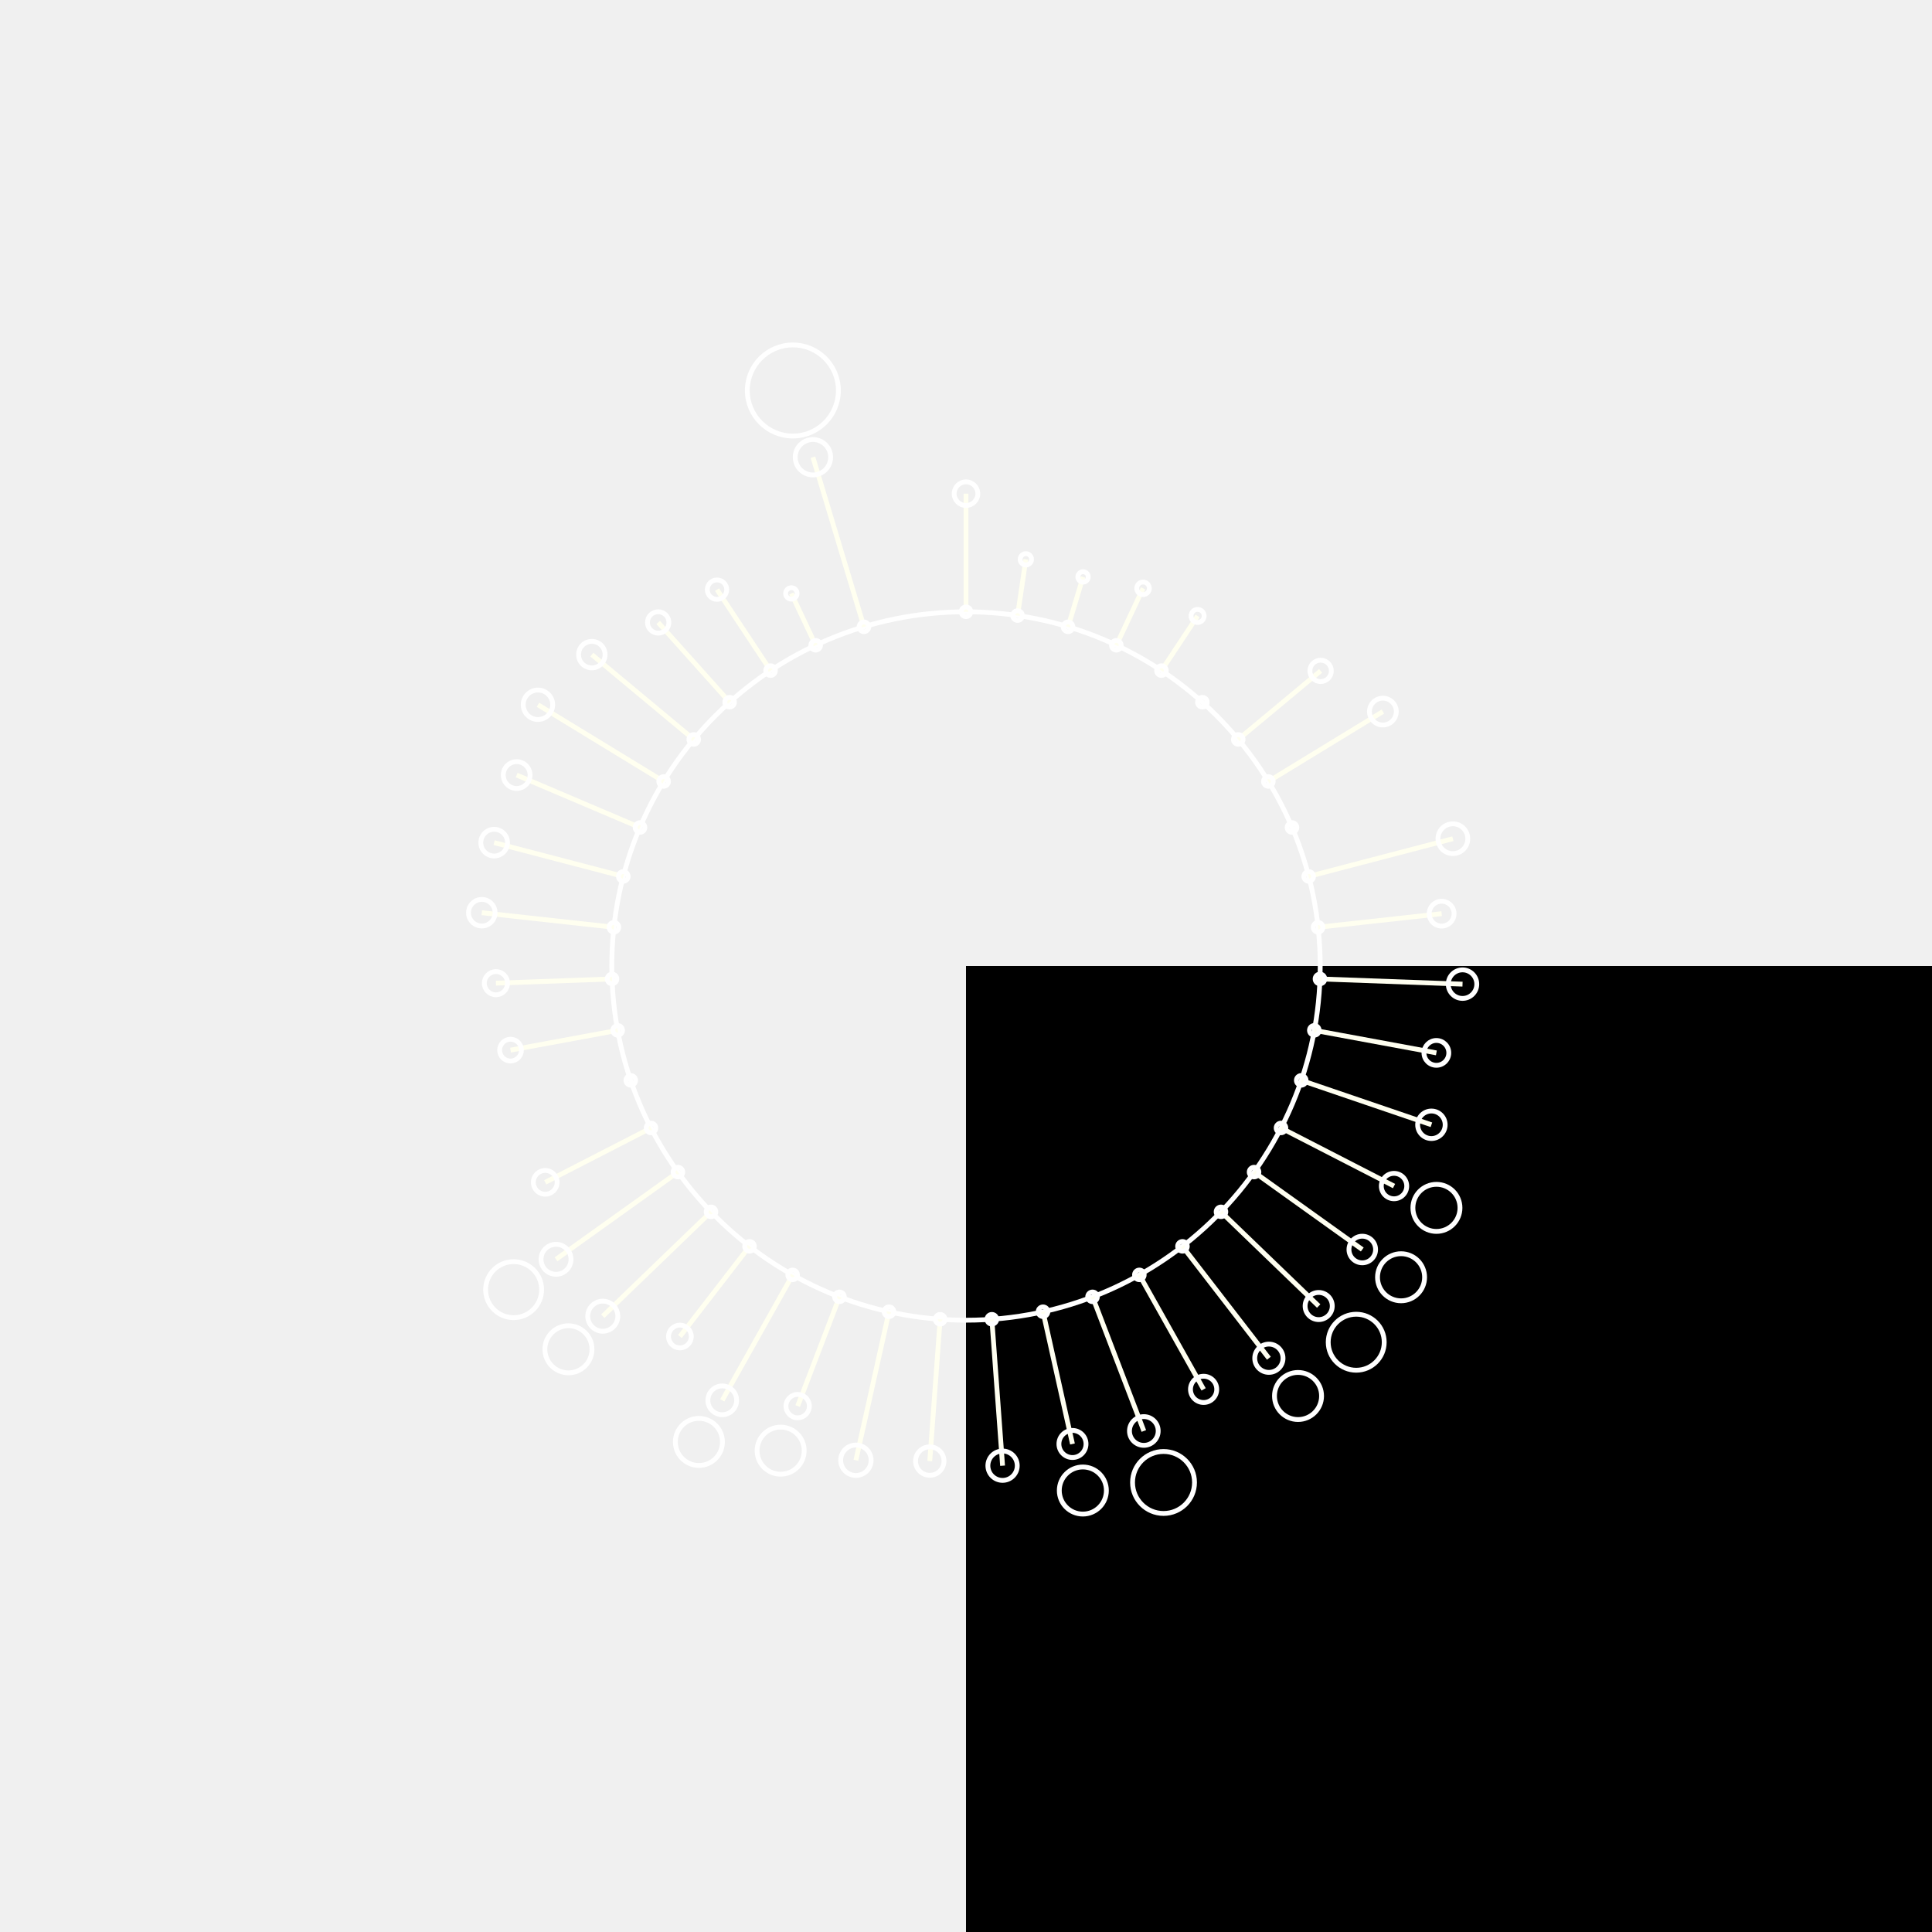
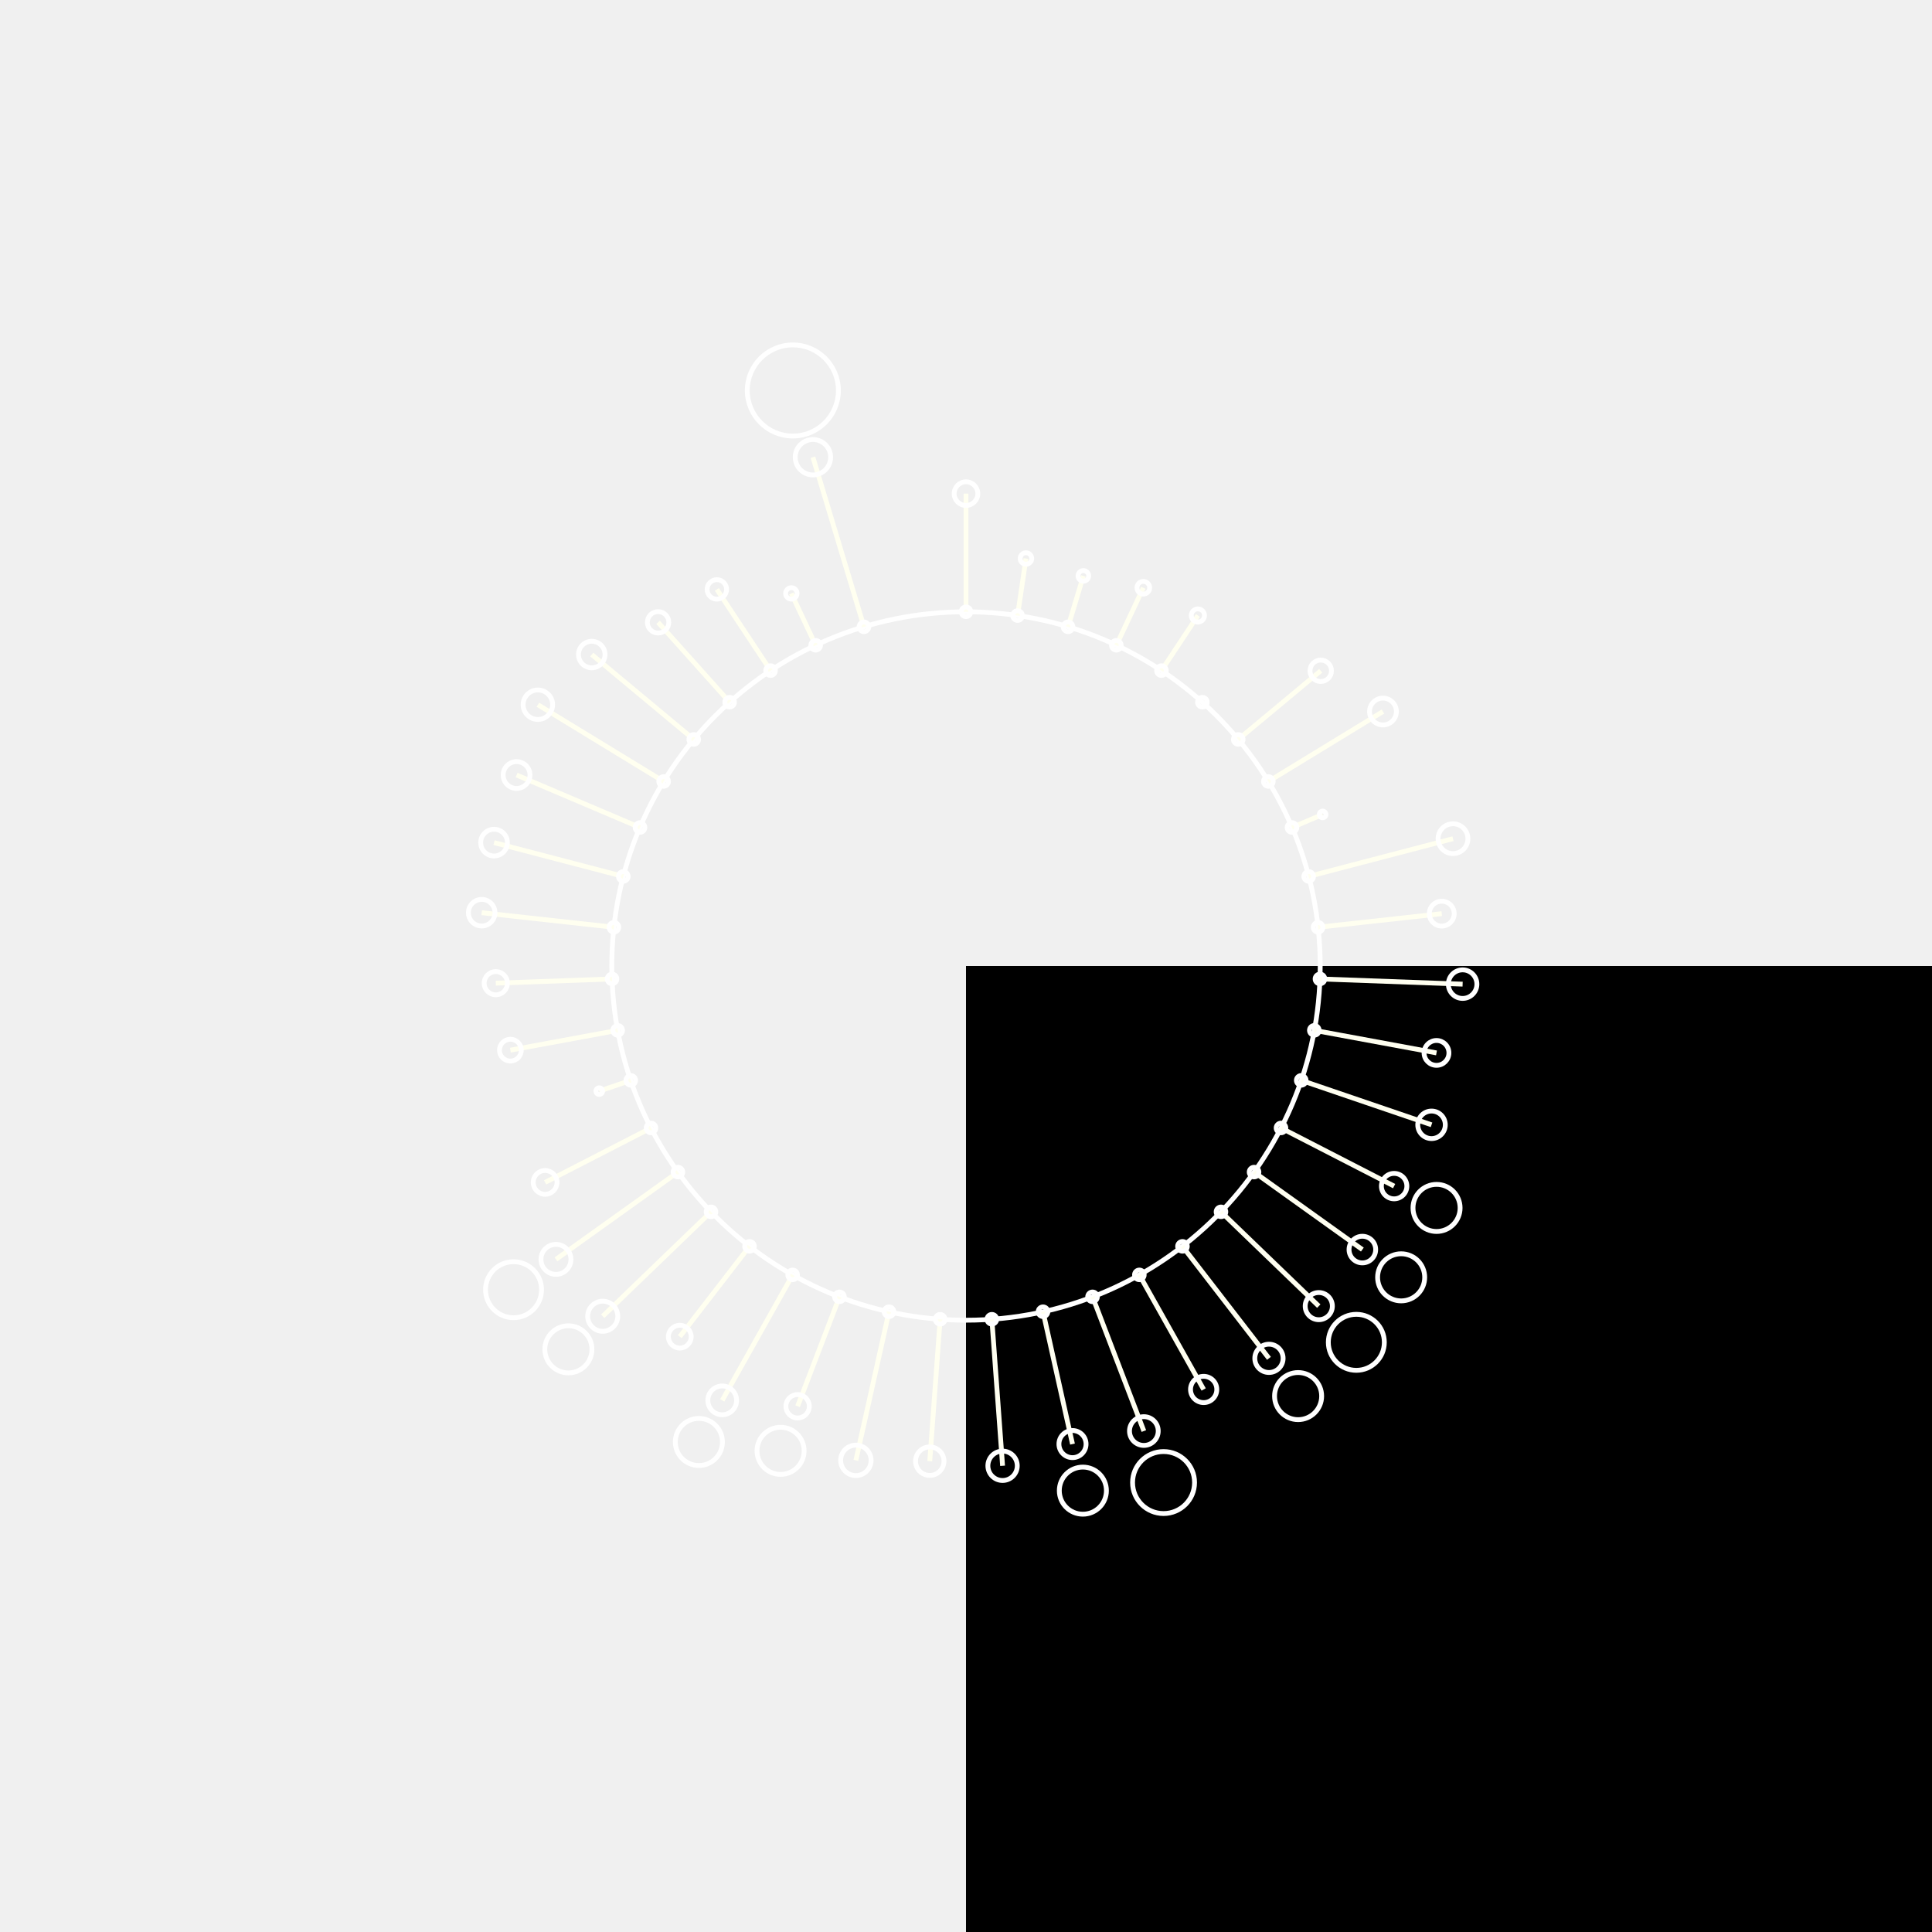
<svg xmlns="http://www.w3.org/2000/svg" viewBox="-200 -200 400 400" class="article-fingerprint d-flex" data-v-430fb1c8="">
  <style data-v-430fb1c8="">
          .article-fingerprint {
            transform-box: fill-box;
            transform-origin: center;
            background-color: black;
          }
          .article-fingerprint.item {
            position: absolute;
            top: 0;
            right: 0;
            width: 150%;
            height: 200%;
            -webkit-animation-name: spin;
            -webkit-animation-duration: 180s;
            -webkit-animation-iteration-count: infinite;
            -webkit-animation-timing-function: linear;
            -moz-animation-name: spin;
            -moz-animation-duration: 180s;
            -moz-animation-iteration-count: infinite;
            -moz-animation-timing-function: linear;
            -ms-animation-name: spin;
            -ms-animation-duration: 180s;
            -ms-animation-iteration-count: infinite;
            -ms-animation-timing-function: linear;
            animation-name: spin;
            animation-duration: 180s;
            animation-iteration-count: infinite;
            animation-timing-function: linear;
            -webkit-transition: all 1s ease;
            transition: all 1s ease;
          }

          /* .overlay:not(:hover) + .article-fingerprint.item {
  filter: blur(4px);
}
.overlay:hover + .article-fingerprint.item + svg {
  filter: blur(0px);
} */
          .overlay:not(:hover) + .article-fingerprint.item {
            -webkit-animation-play-state: paused;
            -moz-animation-play-state: paused;
            -o-animation-play-state: paused;
            animation-play-state: paused;
          }

          .overlay:hover + .article-fingerprint.item {
            -webkit-animation-play-state: running;
            -moz-animation-play-state: running;
            -o-animation-play-state: running;
            animation-play-state: running;
          }
          /* 
@-webkit-keyframes breathing {
  0% {
    -webkit-transform: scale(1);
    transform: scale(1);
  }

  40% {
    -webkit-transform: scale(1.1);
    transform: scale(1.1);
  }
  55% {
    -webkit-transform: scale(1.1);
    transform: scale(1.1);
  }

  100% {
    -webkit-transform: scale(1);
    transform: scale(1);
  }
}

@keyframes breathing {
  0% {
    -webkit-transform: scale(1);
    -ms-transform: scale(1);
    transform: scale(1);
  }

  40% {
    -webkit-transform: scale(1.1);
    -ms-transform: scale(1.1);
    transform: scale(1.1);
  }
  55% {
    -webkit-transform: scale(1.1);
    -ms-transform: scale(1.1);
    transform: scale(1.1); * 2
  }

  100% {
    -webkit-transform: scale(1);
    -ms-transform: scale(1);
    transform: scale(1);
  }
} */
          @-ms-keyframes spin {
            from {
              -ms-transform: rotate(0deg);
            }
            to {
              -ms-transform: rotate(360deg);
            }
          }

          @-moz-keyframes spin {
            from {
              -moz-transform: rotate(0deg);
            }
            to {
              -moz-transform: rotate(360deg);
            }
          }

          @-webkit-keyframes spin {
            from {
              -webkit-transform: rotate(0deg);
            }
            to {
              -webkit-transform: rotate(360deg);
            }
          }

          @keyframes spin {
            from {
              transform: rotate(0deg);
            }
            to {
              transform: rotate(360deg);
            }
          }
        </style>
  <rect id="overlay" width="100%" height="100%" fill="#000000" data-v-430fb1c8="" />
  <g data-v-430fb1c8="">
    <circle fill="#FFF" cx="0" cy="0" r="73.333" data-v-430fb1c8="" />
    <g idx="0" class="type-element" data-v-430fb1c8="">
      <style>
    .origin {
      /*   fill: black; */
    }
    .is-hl {
      fill: white;
      stroke: white;
    }

    .heading-placeholder {
      fill: transparent;
      stroke: white;
    }
    circle {
      fill: transparent;
      stroke: white;
    }
  </style>
-       <line x1="4.4903715968736284e-15" y1="-73.333" x2="5.988052420400662e-15" y2="-97.792" stroke="#FFFFF0" />
+       <line x1="4.4903715968736284e-15" y1="-73.333" x2="5.988520518855538e-15" y2="-97.8" stroke="#FFFFF0" />
      <circle cx="4.4903715968736284e-15" cy="-73.333" r="1" class="origin" />
-       <circle cx="5.988052420400662e-15" cy="-97.792" r="2.446" />
+       <circle cx="5.988520518855538e-15" cy="-97.8" r="2.447" />
    </g>
    <g idx="1" class="type-element" data-v-430fb1c8="">
      <style>
    .origin {
      /*   fill: black; */
    }
    .is-hl {
      fill: white;
      stroke: white;
    }

    .heading-placeholder {
      fill: transparent;
      stroke: white;
    }
    circle {
      fill: transparent;
      stroke: white;
    }
  </style>
-       <line x1="10.677" y1="-72.552" x2="12.391" y2="-84.197" stroke="#FFFFF0" />
+       <line x1="10.677" y1="-72.552" x2="12.416" y2="-84.368" stroke="#FFFFF0" />
      <circle cx="10.677" cy="-72.552" r="1" class="origin" />
-       <circle cx="12.391" cy="-84.197" r="1.177" />
+       <circle cx="12.416" cy="-84.368" r="1.194" />
    </g>
    <g idx="2" class="type-element" data-v-430fb1c8="">
      <style>
    .origin {
      /*   fill: black; */
    }
    .is-hl {
      fill: white;
      stroke: white;
    }

    .heading-placeholder {
      fill: transparent;
      stroke: white;
    }
    circle {
      fill: transparent;
      stroke: white;
    }
  </style>
-       <line x1="21.127" y1="-70.224" x2="24.235" y2="-80.555" stroke="#FFFFF0" />
+       <line x1="21.127" y1="-70.224" x2="24.299" y2="-80.767" stroke="#FFFFF0" />
      <circle cx="21.127" cy="-70.224" r="1" class="origin" />
-       <circle cx="24.235" cy="-80.555" r="1.079" />
+       <circle cx="24.299" cy="-80.767" r="1.101" />
    </g>
    <g idx="3" class="type-element" data-v-430fb1c8="">
      <style>
    .origin {
      /*   fill: black; */
    }
    .is-hl {
      fill: white;
      stroke: white;
    }

    .heading-placeholder {
      fill: transparent;
      stroke: white;
    }
    circle {
      fill: transparent;
      stroke: white;
    }
  </style>
-       <line x1="31.127" y1="-66.4" x2="36.656" y2="-78.194" stroke="#FFFFF0" />
+       <line x1="31.127" y1="-66.4" x2="36.711" y2="-78.312" stroke="#FFFFF0" />
      <circle cx="31.127" cy="-66.4" r="1" class="origin" />
-       <circle cx="36.656" cy="-78.194" r="1.303" />
+       <circle cx="36.711" cy="-78.312" r="1.316" />
    </g>
    <g idx="4" class="type-element" data-v-430fb1c8="">
      <style>
    .origin {
      /*   fill: black; */
    }
    .is-hl {
      fill: white;
      stroke: white;
    }

    .heading-placeholder {
      fill: transparent;
      stroke: white;
    }
    circle {
      fill: transparent;
      stroke: white;
    }
  </style>
-       <line x1="40.463" y1="-61.16" x2="47.948" y2="-72.474" stroke="#FFFFF0" />
+       <line x1="40.463" y1="-61.16" x2="48.012" y2="-72.571" stroke="#FFFFF0" />
      <circle cx="40.463" cy="-61.16" r="1" class="origin" />
-       <circle cx="47.948" cy="-72.474" r="1.357" />
+       <circle cx="48.012" cy="-72.571" r="1.368" />
    </g>
    <g idx="5" class="type-element" data-v-430fb1c8="">
      <style>
    .origin {
      /*   fill: black; */
    }
    .is-hl {
      fill: white;
      stroke: white;
    }

    .heading-placeholder {
      fill: transparent;
      stroke: white;
    }
    circle {
      fill: transparent;
      stroke: white;
    }
  </style>
      <line x1="48.937" y1="-54.617" x2="48.937" y2="-54.617" stroke="#FFFFF0" />
      <circle cx="48.937" cy="-54.617" r="1" class="origin" />
      <circle cx="48.937" cy="-54.617" r="0" />
    </g>
    <g idx="6" class="type-element" data-v-430fb1c8="">
      <style>
    .origin {
      /*   fill: black; */
    }
    .is-hl {
      fill: white;
      stroke: white;
    }

    .heading-placeholder {
      fill: transparent;
      stroke: white;
    }
    circle {
      fill: transparent;
      stroke: white;
    }
  </style>
-       <line x1="56.367" y1="-46.909" x2="73.419" y2="-61.1" stroke="#FFFFF0" />
+       <line x1="56.367" y1="-46.909" x2="73.444" y2="-61.121" stroke="#FFFFF0" />
      <circle cx="56.367" cy="-46.909" r="1" class="origin" />
-       <circle cx="73.419" cy="-61.1" r="2.218" />
+       <circle cx="73.444" cy="-61.121" r="2.222" />
    </g>
    <g idx="7" class="type-element" data-v-430fb1c8="">
      <style>
    .origin {
      /*   fill: black; */
    }
    .is-hl {
      fill: white;
      stroke: white;
    }

    .heading-placeholder {
      fill: transparent;
      stroke: white;
    }
    circle {
      fill: transparent;
      stroke: white;
    }
  </style>
-       <line x1="62.597" y1="-38.202" x2="86.309" y2="-52.674" stroke="#FFFFF0" />
+       <line x1="62.597" y1="-38.202" x2="86.328" y2="-52.685" stroke="#FFFFF0" />
      <circle cx="62.597" cy="-38.202" r="1" class="origin" />
-       <circle cx="86.309" cy="-52.674" r="2.778" />
+       <circle cx="86.328" cy="-52.685" r="2.78" />
    </g>
    <g idx="8" class="type-element" data-v-430fb1c8="">
      <style>
    .origin {
      /*   fill: black; */
    }
    .is-hl {
      fill: white;
      stroke: white;
    }

    .heading-placeholder {
      fill: transparent;
      stroke: white;
    }
    circle {
      fill: transparent;
      stroke: white;
    }
  </style>
-       <line x1="67.492" y1="-28.681" x2="67.492" y2="-28.681" stroke="#FFFFF0" />
+       <line x1="67.492" y1="-28.681" x2="73.838" y2="-31.378" stroke="#FFFFF0" />
      <circle cx="67.492" cy="-28.681" r="1" class="origin" />
-       <circle cx="67.492" cy="-28.681" r="0" />
+       <circle cx="73.838" cy="-31.378" r="0.69" />
    </g>
    <g idx="9" class="type-element" data-v-430fb1c8="">
      <style>
    .origin {
      /*   fill: black; */
    }
    .is-hl {
      fill: white;
      stroke: white;
    }

    .heading-placeholder {
      fill: transparent;
      stroke: white;
    }
    circle {
      fill: transparent;
      stroke: white;
    }
  </style>
-       <line x1="70.949" y1="-18.548" x2="100.802" y2="-26.353" stroke="#FFFFF0" />
+       <line x1="70.949" y1="-18.548" x2="100.826" y2="-26.359" stroke="#FFFFF0" />
      <circle cx="70.949" cy="-18.548" r="1" class="origin" />
-       <circle cx="100.802" cy="-26.353" r="3.086" />
+       <circle cx="100.826" cy="-26.359" r="3.088" />
    </g>
    <g idx="10" class="type-element" data-v-430fb1c8="">
      <style>
    .origin {
      /*   fill: black; */
    }
    .is-hl {
      fill: white;
      stroke: white;
    }

    .heading-placeholder {
      fill: transparent;
      stroke: white;
    }
    circle {
      fill: transparent;
      stroke: white;
    }
  </style>
-       <line x1="72.893" y1="-8.021" x2="98.474" y2="-10.835" stroke="#FFFFF0" />
+       <line x1="72.893" y1="-8.021" x2="98.498" y2="-10.838" stroke="#FFFFF0" />
      <circle cx="72.893" cy="-8.021" r="1" class="origin" />
-       <circle cx="98.474" cy="-10.835" r="2.573" />
+       <circle cx="98.498" cy="-10.838" r="2.576" />
    </g>
    <g idx="11" class="type-element" data-v-430fb1c8="">
      <style>
    .origin {
      /*   fill: black; */
    }
    .is-hl {
      fill: white;
      stroke: white;
    }

    .heading-placeholder {
      fill: transparent;
      stroke: white;
    }
    circle {
      fill: transparent;
      stroke: white;
    }
  </style>
-       <line x1="73.284" y1="2.678" x2="102.8" y2="3.757" stroke="#FFFFF0" />
+       <line x1="73.284" y1="2.678" x2="102.82" y2="3.758" stroke="#FFFFF0" />
      <circle cx="73.284" cy="2.678" r="1" class="origin" />
-       <circle cx="102.8" cy="3.757" r="2.954" />
+       <circle cx="102.82" cy="3.758" r="2.956" />
    </g>
    <g idx="12" class="type-element" data-v-430fb1c8="">
      <style>
    .origin {
      /*   fill: black; */
    }
    .is-hl {
      fill: white;
      stroke: white;
    }

    .heading-placeholder {
      fill: transparent;
      stroke: white;
    }
    circle {
      fill: transparent;
      stroke: white;
    }
  </style>
-       <line x1="72.113" y1="13.32" x2="97.388" y2="17.988" stroke="#FFFFF0" />
+       <line x1="72.113" y1="13.32" x2="97.412" y2="17.993" stroke="#FFFFF0" />
      <circle cx="72.113" cy="13.32" r="1" class="origin" />
-       <circle cx="97.388" cy="17.988" r="2.57" />
+       <circle cx="97.412" cy="17.993" r="2.573" />
    </g>
    <g idx="13" class="type-element" data-v-430fb1c8="">
      <style>
    .origin {
      /*   fill: black; */
    }
    .is-hl {
      fill: white;
      stroke: white;
    }

    .heading-placeholder {
      fill: transparent;
      stroke: white;
    }
    circle {
      fill: transparent;
      stroke: white;
    }
  </style>
-       <line x1="69.406" y1="23.678" x2="96.358" y2="32.873" stroke="#FFFFF0" />
+       <line x1="69.406" y1="23.678" x2="96.383" y2="32.881" stroke="#FFFFF0" />
      <circle cx="69.406" cy="23.678" r="1" class="origin" />
-       <circle cx="96.358" cy="32.873" r="2.848" />
+       <circle cx="96.383" cy="32.881" r="2.85" />
    </g>
    <g idx="14" class="type-element" data-v-430fb1c8="">
      <style>
    .origin {
      /*   fill: black; */
    }
    .is-hl {
      fill: white;
      stroke: white;
    }

    .heading-placeholder {
      fill: transparent;
      stroke: white;
    }
    circle {
      fill: transparent;
      stroke: white;
    }
  </style>
-       <line x1="65.218" y1="33.531" x2="88.618" y2="45.562" stroke="#FFFFF0" />
+       <line x1="65.218" y1="33.531" x2="88.639" y2="45.573" stroke="#FFFFF0" />
      <circle cx="65.218" cy="33.531" r="1" class="origin" />
-       <circle cx="97.4" cy="50.077" r="4.874" class="refs" />
-       <circle cx="88.618" cy="45.562" r="2.631" />
+       <circle cx="97.422" cy="50.088" r="4.876" class="refs" />
+       <circle cx="88.639" cy="45.573" r="2.634" />
    </g>
    <g idx="15" class="type-element" data-v-430fb1c8="">
      <style>
    .origin {
      /*   fill: black; */
    }
    .is-hl {
      fill: white;
      stroke: white;
    }

    .heading-placeholder {
      fill: transparent;
      stroke: white;
    }
    circle {
      fill: transparent;
      stroke: white;
    }
  </style>
-       <line x1="59.641" y1="42.67" x2="82.045" y2="58.698" stroke="#FFFFF0" />
+       <line x1="59.641" y1="42.67" x2="82.062" y2="58.711" stroke="#FFFFF0" />
      <circle cx="59.641" cy="42.67" r="1" class="origin" />
-       <circle cx="90.075" cy="64.443" r="4.874" class="refs" />
-       <circle cx="82.045" cy="58.698" r="2.755" />
+       <circle cx="90.094" cy="64.457" r="4.876" class="refs" />
+       <circle cx="82.062" cy="58.711" r="2.757" />
    </g>
    <g idx="16" class="type-element" data-v-430fb1c8="">
      <style>
    .origin {
      /*   fill: black; */
    }
    .is-hl {
      fill: white;
      stroke: white;
    }

    .heading-placeholder {
      fill: transparent;
      stroke: white;
    }
    circle {
      fill: transparent;
      stroke: white;
    }
  </style>
-       <line x1="52.793" y1="50.899" x2="73.02" y2="70.4" stroke="#FFFFF0" />
+       <line x1="52.793" y1="50.899" x2="73.04" y2="70.419" stroke="#FFFFF0" />
      <circle cx="52.793" cy="50.899" r="1" class="origin" />
-       <circle cx="80.792" cy="77.894" r="5.797" class="refs" />
-       <circle cx="73.02" cy="70.4" r="2.81" />
+       <circle cx="80.814" cy="77.914" r="5.798" class="refs" />
+       <circle cx="73.04" cy="70.419" r="2.812" />
    </g>
    <g idx="17" class="type-element" data-v-430fb1c8="">
      <style>
    .origin {
      /*   fill: black; */
    }
    .is-hl {
      fill: white;
      stroke: white;
    }

    .heading-placeholder {
      fill: transparent;
      stroke: white;
    }
    circle {
      fill: transparent;
      stroke: white;
    }
  </style>
-       <line x1="44.819" y1="58.043" x2="62.708" y2="81.209" stroke="#FFFFF0" />
+       <line x1="44.819" y1="58.043" x2="62.724" y2="81.23" stroke="#FFFFF0" />
      <circle cx="44.819" cy="58.043" r="1" class="origin" />
-       <circle cx="68.743" cy="89.025" r="4.874" class="refs" />
-       <circle cx="62.708" cy="81.209" r="2.927" />
+       <circle cx="68.759" cy="89.046" r="4.876" class="refs" />
+       <circle cx="62.724" cy="81.23" r="2.929" />
    </g>
    <g idx="18" class="type-element" data-v-430fb1c8="">
      <style>
    .origin {
      /*   fill: black; */
    }
    .is-hl {
      fill: white;
      stroke: white;
    }

    .heading-placeholder {
      fill: transparent;
      stroke: white;
    }
    circle {
      fill: transparent;
      stroke: white;
    }
  </style>
-       <line x1="35.891" y1="63.95" x2="49.194" y2="87.654" stroke="#FFFFF0" />
+       <line x1="35.891" y1="63.95" x2="49.205" y2="87.674" stroke="#FFFFF0" />
      <circle cx="35.891" cy="63.95" r="1" class="origin" />
-       <circle cx="49.194" cy="87.654" r="2.718" />
+       <circle cx="49.205" cy="87.674" r="2.72" />
    </g>
    <g idx="19" class="type-element" data-v-430fb1c8="">
      <style>
    .origin {
      /*   fill: black; */
    }
    .is-hl {
      fill: white;
      stroke: white;
    }

    .heading-placeholder {
      fill: transparent;
      stroke: white;
    }
    circle {
      fill: transparent;
      stroke: white;
    }
  </style>
-       <line x1="26.197" y1="68.495" x2="36.819" y2="96.268" stroke="#FFFFF0" />
+       <line x1="26.197" y1="68.495" x2="36.825" y2="96.282" stroke="#FFFFF0" />
      <circle cx="26.197" cy="68.495" r="1" class="origin" />
-       <circle cx="40.897" cy="106.93" r="6.415" class="refs" />
-       <circle cx="36.819" cy="96.268" r="2.974" />
+       <circle cx="40.903" cy="106.946" r="6.417" class="refs" />
+       <circle cx="36.825" cy="96.282" r="2.975" />
    </g>
    <g idx="20" class="type-element" data-v-430fb1c8="">
      <style>
    .origin {
      /*   fill: black; */
    }
    .is-hl {
      fill: white;
      stroke: white;
    }

    .heading-placeholder {
      fill: transparent;
      stroke: white;
    }
    circle {
      fill: transparent;
      stroke: white;
    }
  </style>
-       <line x1="15.945" y1="71.579" x2="22.044" y2="98.96" stroke="#FFFFF0" />
+       <line x1="15.945" y1="71.579" x2="22.049" y2="98.981" stroke="#FFFFF0" />
      <circle cx="15.945" cy="71.579" r="1" class="origin" />
-       <circle cx="24.191" cy="108.598" r="4.874" class="refs" />
-       <circle cx="22.044" cy="98.96" r="2.805" />
+       <circle cx="24.196" cy="108.621" r="4.876" class="refs" />
+       <circle cx="22.049" cy="98.981" r="2.807" />
    </g>
    <g idx="21" class="type-element" data-v-430fb1c8="">
      <style>
    .origin {
      /*   fill: black; */
    }
    .is-hl {
      fill: white;
      stroke: white;
    }

    .heading-placeholder {
      fill: transparent;
      stroke: white;
    }
    circle {
      fill: transparent;
      stroke: white;
    }
  </style>
-       <line x1="5.353" y1="73.138" x2="7.572" y2="103.457" stroke="#FFFFF0" />
+       <line x1="5.353" y1="73.138" x2="7.573" y2="103.476" stroke="#FFFFF0" />
      <circle cx="5.353" cy="73.138" r="1" class="origin" />
-       <circle cx="7.572" cy="103.457" r="3.04" />
+       <circle cx="7.573" cy="103.476" r="3.042" />
    </g>
    <g idx="22" class="type-element" data-v-430fb1c8="">
      <style>
    .origin {
      /*   fill: black; */
    }
    .is-hl {
      fill: white;
      stroke: white;
    }

    .heading-placeholder {
      fill: transparent;
      stroke: white;
    }
    circle {
      fill: transparent;
      stroke: white;
    }
  </style>
-       <line x1="-5.353" y1="73.138" x2="-7.502" y2="102.501" stroke="#FFFFF0" />
+       <line x1="-5.353" y1="73.138" x2="-7.504" y2="102.521" stroke="#FFFFF0" />
      <circle cx="-5.353" cy="73.138" r="1" class="origin" />
-       <circle cx="-7.502" cy="102.501" r="2.944" />
+       <circle cx="-7.504" cy="102.521" r="2.946" />
    </g>
    <g idx="23" class="type-element" data-v-430fb1c8="">
      <style>
    .origin {
      /*   fill: black; */
    }
    .is-hl {
      fill: white;
      stroke: white;
    }

    .heading-placeholder {
      fill: transparent;
      stroke: white;
    }
    circle {
      fill: transparent;
      stroke: white;
    }
  </style>
-       <line x1="-15.945" y1="71.579" x2="-22.795" y2="102.329" stroke="#FFFFF0" />
+       <line x1="-15.945" y1="71.579" x2="-22.799" y2="102.348" stroke="#FFFFF0" />
      <circle cx="-15.945" cy="71.579" r="1" class="origin" />
-       <circle cx="-22.795" cy="102.329" r="3.15" />
+       <circle cx="-22.799" cy="102.348" r="3.152" />
    </g>
    <g idx="24" class="type-element" data-v-430fb1c8="">
      <style>
    .origin {
      /*   fill: black; */
    }
    .is-hl {
      fill: white;
      stroke: white;
    }

    .heading-placeholder {
      fill: transparent;
      stroke: white;
    }
    circle {
      fill: transparent;
      stroke: white;
    }
  </style>
-       <line x1="-26.197" y1="68.495" x2="-34.851" y2="91.12" stroke="#FFFFF0" />
+       <line x1="-26.197" y1="68.495" x2="-34.864" y2="91.155" stroke="#FFFFF0" />
      <circle cx="-26.197" cy="68.495" r="1" class="origin" />
-       <circle cx="-38.378" cy="100.343" r="4.874" class="refs" />
-       <circle cx="-34.851" cy="91.12" r="2.422" />
+       <circle cx="-38.392" cy="100.379" r="4.876" class="refs" />
+       <circle cx="-34.864" cy="91.155" r="2.426" />
    </g>
    <g idx="25" class="type-element" data-v-430fb1c8="">
      <style>
    .origin {
      /*   fill: black; */
    }
    .is-hl {
      fill: white;
      stroke: white;
    }

    .heading-placeholder {
      fill: transparent;
      stroke: white;
    }
    circle {
      fill: transparent;
      stroke: white;
    }
  </style>
-       <line x1="-35.891" y1="63.95" x2="-50.467" y2="89.923" stroke="#FFFFF0" />
+       <line x1="-35.891" y1="63.95" x2="-50.472" y2="89.931" stroke="#FFFFF0" />
      <circle cx="-35.891" cy="63.95" r="1" class="origin" />
-       <circle cx="-55.3" cy="98.534" r="4.874" class="refs" />
-       <circle cx="-50.467" cy="89.923" r="2.978" />
+       <circle cx="-55.305" cy="98.544" r="4.876" class="refs" />
+       <circle cx="-50.472" cy="89.931" r="2.979" />
    </g>
    <g idx="26" class="type-element" data-v-430fb1c8="">
      <style>
    .origin {
      /*   fill: black; */
    }
    .is-hl {
      fill: white;
      stroke: white;
    }

    .heading-placeholder {
      fill: transparent;
      stroke: white;
    }
    circle {
      fill: transparent;
      stroke: white;
    }
  </style>
-       <line x1="-44.819" y1="58.043" x2="-59.233" y2="76.709" stroke="#FFFFF0" />
+       <line x1="-44.819" y1="58.043" x2="-59.257" y2="76.741" stroke="#FFFFF0" />
      <circle cx="-44.819" cy="58.043" r="1" class="origin" />
-       <circle cx="-59.233" cy="76.709" r="2.358" />
+       <circle cx="-59.257" cy="76.741" r="2.362" />
    </g>
    <g idx="27" class="type-element" data-v-430fb1c8="">
      <style>
    .origin {
      /*   fill: black; */
    }
    .is-hl {
      fill: white;
      stroke: white;
    }

    .heading-placeholder {
      fill: transparent;
      stroke: white;
    }
    circle {
      fill: transparent;
      stroke: white;
    }
  </style>
-       <line x1="-52.793" y1="50.899" x2="-75.201" y2="72.503" stroke="#FFFFF0" />
+       <line x1="-52.793" y1="50.899" x2="-75.212" y2="72.513" stroke="#FFFFF0" />
      <circle cx="-52.793" cy="50.899" r="1" class="origin" />
-       <circle cx="-82.31" cy="79.357" r="4.874" class="refs" />
-       <circle cx="-75.201" cy="72.503" r="3.113" />
+       <circle cx="-82.321" cy="79.368" r="4.876" class="refs" />
+       <circle cx="-75.212" cy="72.513" r="3.114" />
    </g>
    <g idx="28" class="type-element" data-v-430fb1c8="">
      <style>
    .origin {
      /*   fill: black; */
    }
    .is-hl {
      fill: white;
      stroke: white;
    }

    .heading-placeholder {
      fill: transparent;
      stroke: white;
    }
    circle {
      fill: transparent;
      stroke: white;
    }
  </style>
-       <line x1="-59.641" y1="42.67" x2="-84.88" y2="60.727" stroke="#FFFFF0" />
+       <line x1="-59.641" y1="42.67" x2="-84.896" y2="60.738" stroke="#FFFFF0" />
      <circle cx="-59.641" cy="42.67" r="1" class="origin" />
-       <circle cx="-93.661" cy="67.009" r="5.797" class="refs" />
-       <circle cx="-84.88" cy="60.727" r="3.103" />
+       <circle cx="-93.678" cy="67.021" r="5.798" class="refs" />
+       <circle cx="-84.896" cy="60.738" r="3.105" />
    </g>
    <g idx="29" class="type-element" data-v-430fb1c8="">
      <style>
    .origin {
      /*   fill: black; */
    }
    .is-hl {
      fill: white;
      stroke: white;
    }

    .heading-placeholder {
      fill: transparent;
      stroke: white;
    }
    circle {
      fill: transparent;
      stroke: white;
    }
  </style>
-       <line x1="-65.218" y1="33.531" x2="-87.115" y2="44.789" stroke="#FFFFF0" />
+       <line x1="-65.218" y1="33.531" x2="-87.139" y2="44.801" stroke="#FFFFF0" />
      <circle cx="-65.218" cy="33.531" r="1" class="origin" />
-       <circle cx="-87.115" cy="44.789" r="2.462" />
+       <circle cx="-87.139" cy="44.801" r="2.465" />
    </g>
    <g idx="30" class="type-element" data-v-430fb1c8="">
      <style>
    .origin {
      /*   fill: black; */
    }
    .is-hl {
      fill: white;
      stroke: white;
    }

    .heading-placeholder {
      fill: transparent;
      stroke: white;
    }
    circle {
      fill: transparent;
      stroke: white;
    }
  </style>
-       <line x1="-69.406" y1="23.678" x2="-69.406" y2="23.678" stroke="#FFFFF0" />
+       <line x1="-69.406" y1="23.678" x2="-75.932" y2="25.904" stroke="#FFFFF0" />
      <circle cx="-69.406" cy="23.678" r="1" class="origin" />
-       <circle cx="-69.406" cy="23.678" r="0" />
+       <circle cx="-75.932" cy="25.904" r="0.69" />
    </g>
    <g idx="31" class="type-element" data-v-430fb1c8="">
      <style>
    .origin {
      /*   fill: black; */
    }
    .is-hl {
      fill: white;
      stroke: white;
    }

    .heading-placeholder {
      fill: transparent;
      stroke: white;
    }
    circle {
      fill: transparent;
      stroke: white;
    }
  </style>
-       <line x1="-72.113" y1="13.32" x2="-94.3" y2="17.418" stroke="#FFFFF0" />
+       <line x1="-72.113" y1="13.32" x2="-94.331" y2="17.424" stroke="#FFFFF0" />
      <circle cx="-72.113" cy="13.32" r="1" class="origin" />
-       <circle cx="-94.3" cy="17.418" r="2.256" />
+       <circle cx="-94.331" cy="17.424" r="2.259" />
    </g>
    <g idx="32" class="type-element" data-v-430fb1c8="">
      <style>
    .origin {
      /*   fill: black; */
    }
    .is-hl {
      fill: white;
      stroke: white;
    }

    .heading-placeholder {
      fill: transparent;
      stroke: white;
    }
    circle {
      fill: transparent;
      stroke: white;
    }
  </style>
-       <line x1="-73.284" y1="2.678" x2="-97.322" y2="3.557" stroke="#FFFFF0" />
+       <line x1="-73.284" y1="2.678" x2="-97.35" y2="3.558" stroke="#FFFFF0" />
      <circle cx="-73.284" cy="2.678" r="1" class="origin" />
-       <circle cx="-97.322" cy="3.557" r="2.405" />
+       <circle cx="-97.35" cy="3.558" r="2.408" />
    </g>
    <g idx="33" class="type-element" data-v-430fb1c8="">
      <style>
    .origin {
      /*   fill: black; */
    }
    .is-hl {
      fill: white;
      stroke: white;
    }

    .heading-placeholder {
      fill: transparent;
      stroke: white;
    }
    circle {
      fill: transparent;
      stroke: white;
    }
  </style>
-       <line x1="-72.893" y1="-8.021" x2="-100.248" y2="-11.03" stroke="#FFFFF0" />
+       <line x1="-72.893" y1="-8.021" x2="-100.27" y2="-11.033" stroke="#FFFFF0" />
      <circle cx="-72.893" cy="-8.021" r="1" class="origin" />
-       <circle cx="-100.248" cy="-11.03" r="2.752" />
+       <circle cx="-100.27" cy="-11.033" r="2.754" />
    </g>
    <g idx="34" class="type-element" data-v-430fb1c8="">
      <style>
    .origin {
      /*   fill: black; */
    }
    .is-hl {
      fill: white;
      stroke: white;
    }

    .heading-placeholder {
      fill: transparent;
      stroke: white;
    }
    circle {
      fill: transparent;
      stroke: white;
    }
  </style>
-       <line x1="-70.949" y1="-18.548" x2="-97.691" y2="-25.54" stroke="#FFFFF0" />
+       <line x1="-70.949" y1="-18.548" x2="-97.712" y2="-25.545" stroke="#FFFFF0" />
      <circle cx="-70.949" cy="-18.548" r="1" class="origin" />
-       <circle cx="-97.691" cy="-25.54" r="2.764" />
+       <circle cx="-97.712" cy="-25.545" r="2.766" />
    </g>
    <g idx="35" class="type-element" data-v-430fb1c8="">
      <style>
    .origin {
      /*   fill: black; */
    }
    .is-hl {
      fill: white;
      stroke: white;
    }

    .heading-placeholder {
      fill: transparent;
      stroke: white;
    }
    circle {
      fill: transparent;
      stroke: white;
    }
  </style>
-       <line x1="-67.492" y1="-28.681" x2="-93.029" y2="-39.533" stroke="#FFFFF0" />
+       <line x1="-67.492" y1="-28.681" x2="-93.049" y2="-39.541" stroke="#FFFFF0" />
      <circle cx="-67.492" cy="-28.681" r="1" class="origin" />
-       <circle cx="-93.029" cy="-39.533" r="2.775" />
+       <circle cx="-93.049" cy="-39.541" r="2.777" />
    </g>
    <g idx="36" class="type-element" data-v-430fb1c8="">
      <style>
    .origin {
      /*   fill: black; */
    }
    .is-hl {
      fill: white;
      stroke: white;
    }

    .heading-placeholder {
      fill: transparent;
      stroke: white;
    }
    circle {
      fill: transparent;
      stroke: white;
    }
  </style>
-       <line x1="-62.597" y1="-38.202" x2="-88.623" y2="-54.086" stroke="#FFFFF0" />
+       <line x1="-62.597" y1="-38.202" x2="-88.64" y2="-54.096" stroke="#FFFFF0" />
      <circle cx="-62.597" cy="-38.202" r="1" class="origin" />
-       <circle cx="-88.623" cy="-54.086" r="3.049" />
+       <circle cx="-88.64" cy="-54.096" r="3.051" />
    </g>
    <g idx="37" class="type-element" data-v-430fb1c8="">
      <style>
    .origin {
      /*   fill: black; */
    }
    .is-hl {
      fill: white;
      stroke: white;
    }

    .heading-placeholder {
      fill: transparent;
      stroke: white;
    }
    circle {
      fill: transparent;
      stroke: white;
    }
  </style>
-       <line x1="-56.367" y1="-46.909" x2="-77.468" y2="-64.469" stroke="#FFFFF0" />
+       <line x1="-56.367" y1="-46.909" x2="-77.485" y2="-64.484" stroke="#FFFFF0" />
      <circle cx="-56.367" cy="-46.909" r="1" class="origin" />
-       <circle cx="-77.468" cy="-64.469" r="2.745" />
+       <circle cx="-77.485" cy="-64.484" r="2.747" />
    </g>
    <g idx="38" class="type-element" data-v-430fb1c8="">
      <style>
    .origin {
      /*   fill: black; */
    }
    .is-hl {
      fill: white;
      stroke: white;
    }

    .heading-placeholder {
      fill: transparent;
      stroke: white;
    }
    circle {
      fill: transparent;
      stroke: white;
    }
  </style>
-       <line x1="-48.937" y1="-54.617" x2="-63.732" y2="-71.129" stroke="#FFFFF0" />
+       <line x1="-48.937" y1="-54.617" x2="-63.753" y2="-71.153" stroke="#FFFFF0" />
      <circle cx="-48.937" cy="-54.617" r="1" class="origin" />
-       <circle cx="-63.732" cy="-71.129" r="2.217" />
+       <circle cx="-63.753" cy="-71.153" r="2.22" />
    </g>
    <g idx="39" class="type-element" data-v-430fb1c8="">
      <style>
    .origin {
      /*   fill: black; */
    }
    .is-hl {
      fill: white;
      stroke: white;
    }

    .heading-placeholder {
      fill: transparent;
      stroke: white;
    }
    circle {
      fill: transparent;
      stroke: white;
    }
  </style>
-       <line x1="-40.463" y1="-61.16" x2="-51.552" y2="-77.921" stroke="#FFFFF0" />
+       <line x1="-40.463" y1="-61.16" x2="-51.584" y2="-77.97" stroke="#FFFFF0" />
      <circle cx="-40.463" cy="-61.16" r="1" class="origin" />
-       <circle cx="-51.552" cy="-77.921" r="2.01" />
+       <circle cx="-51.584" cy="-77.97" r="2.016" />
    </g>
    <g idx="40" class="type-element" data-v-430fb1c8="">
      <style>
    .origin {
      /*   fill: black; */
    }
    .is-hl {
      fill: white;
      stroke: white;
    }

    .heading-placeholder {
      fill: transparent;
      stroke: white;
    }
    circle {
      fill: transparent;
      stroke: white;
    }
  </style>
-       <line x1="-31.127" y1="-66.4" x2="-36.159" y2="-77.134" stroke="#FFFFF0" />
+       <line x1="-31.127" y1="-66.4" x2="-36.161" y2="-77.138" stroke="#FFFFF0" />
      <circle cx="-31.127" cy="-66.4" r="1" class="origin" />
-       <circle cx="-36.159" cy="-77.134" r="1.186" />
+       <circle cx="-36.161" cy="-77.138" r="1.186" />
    </g>
    <g idx="41" class="type-element" data-v-430fb1c8="">
      <style>
    .origin {
      /*   fill: black; */
    }
    .is-hl {
      fill: white;
      stroke: white;
    }

    .heading-placeholder {
      fill: transparent;
      stroke: white;
    }
    circle {
      fill: transparent;
      stroke: white;
    }
  </style>
      <line x1="-21.127" y1="-70.224" x2="-31.691" y2="-105.336" stroke="#FFFFF0" />
      <circle cx="-21.127" cy="-70.224" r="1" class="origin" />
-       <circle cx="-35.848" cy="-119.153" r="9.429" class="refs" />
+       <circle cx="-35.849" cy="-119.156" r="9.432" class="refs" />
      <circle cx="-31.691" cy="-105.336" r="3.667" />
    </g>
  </g>
</svg>
